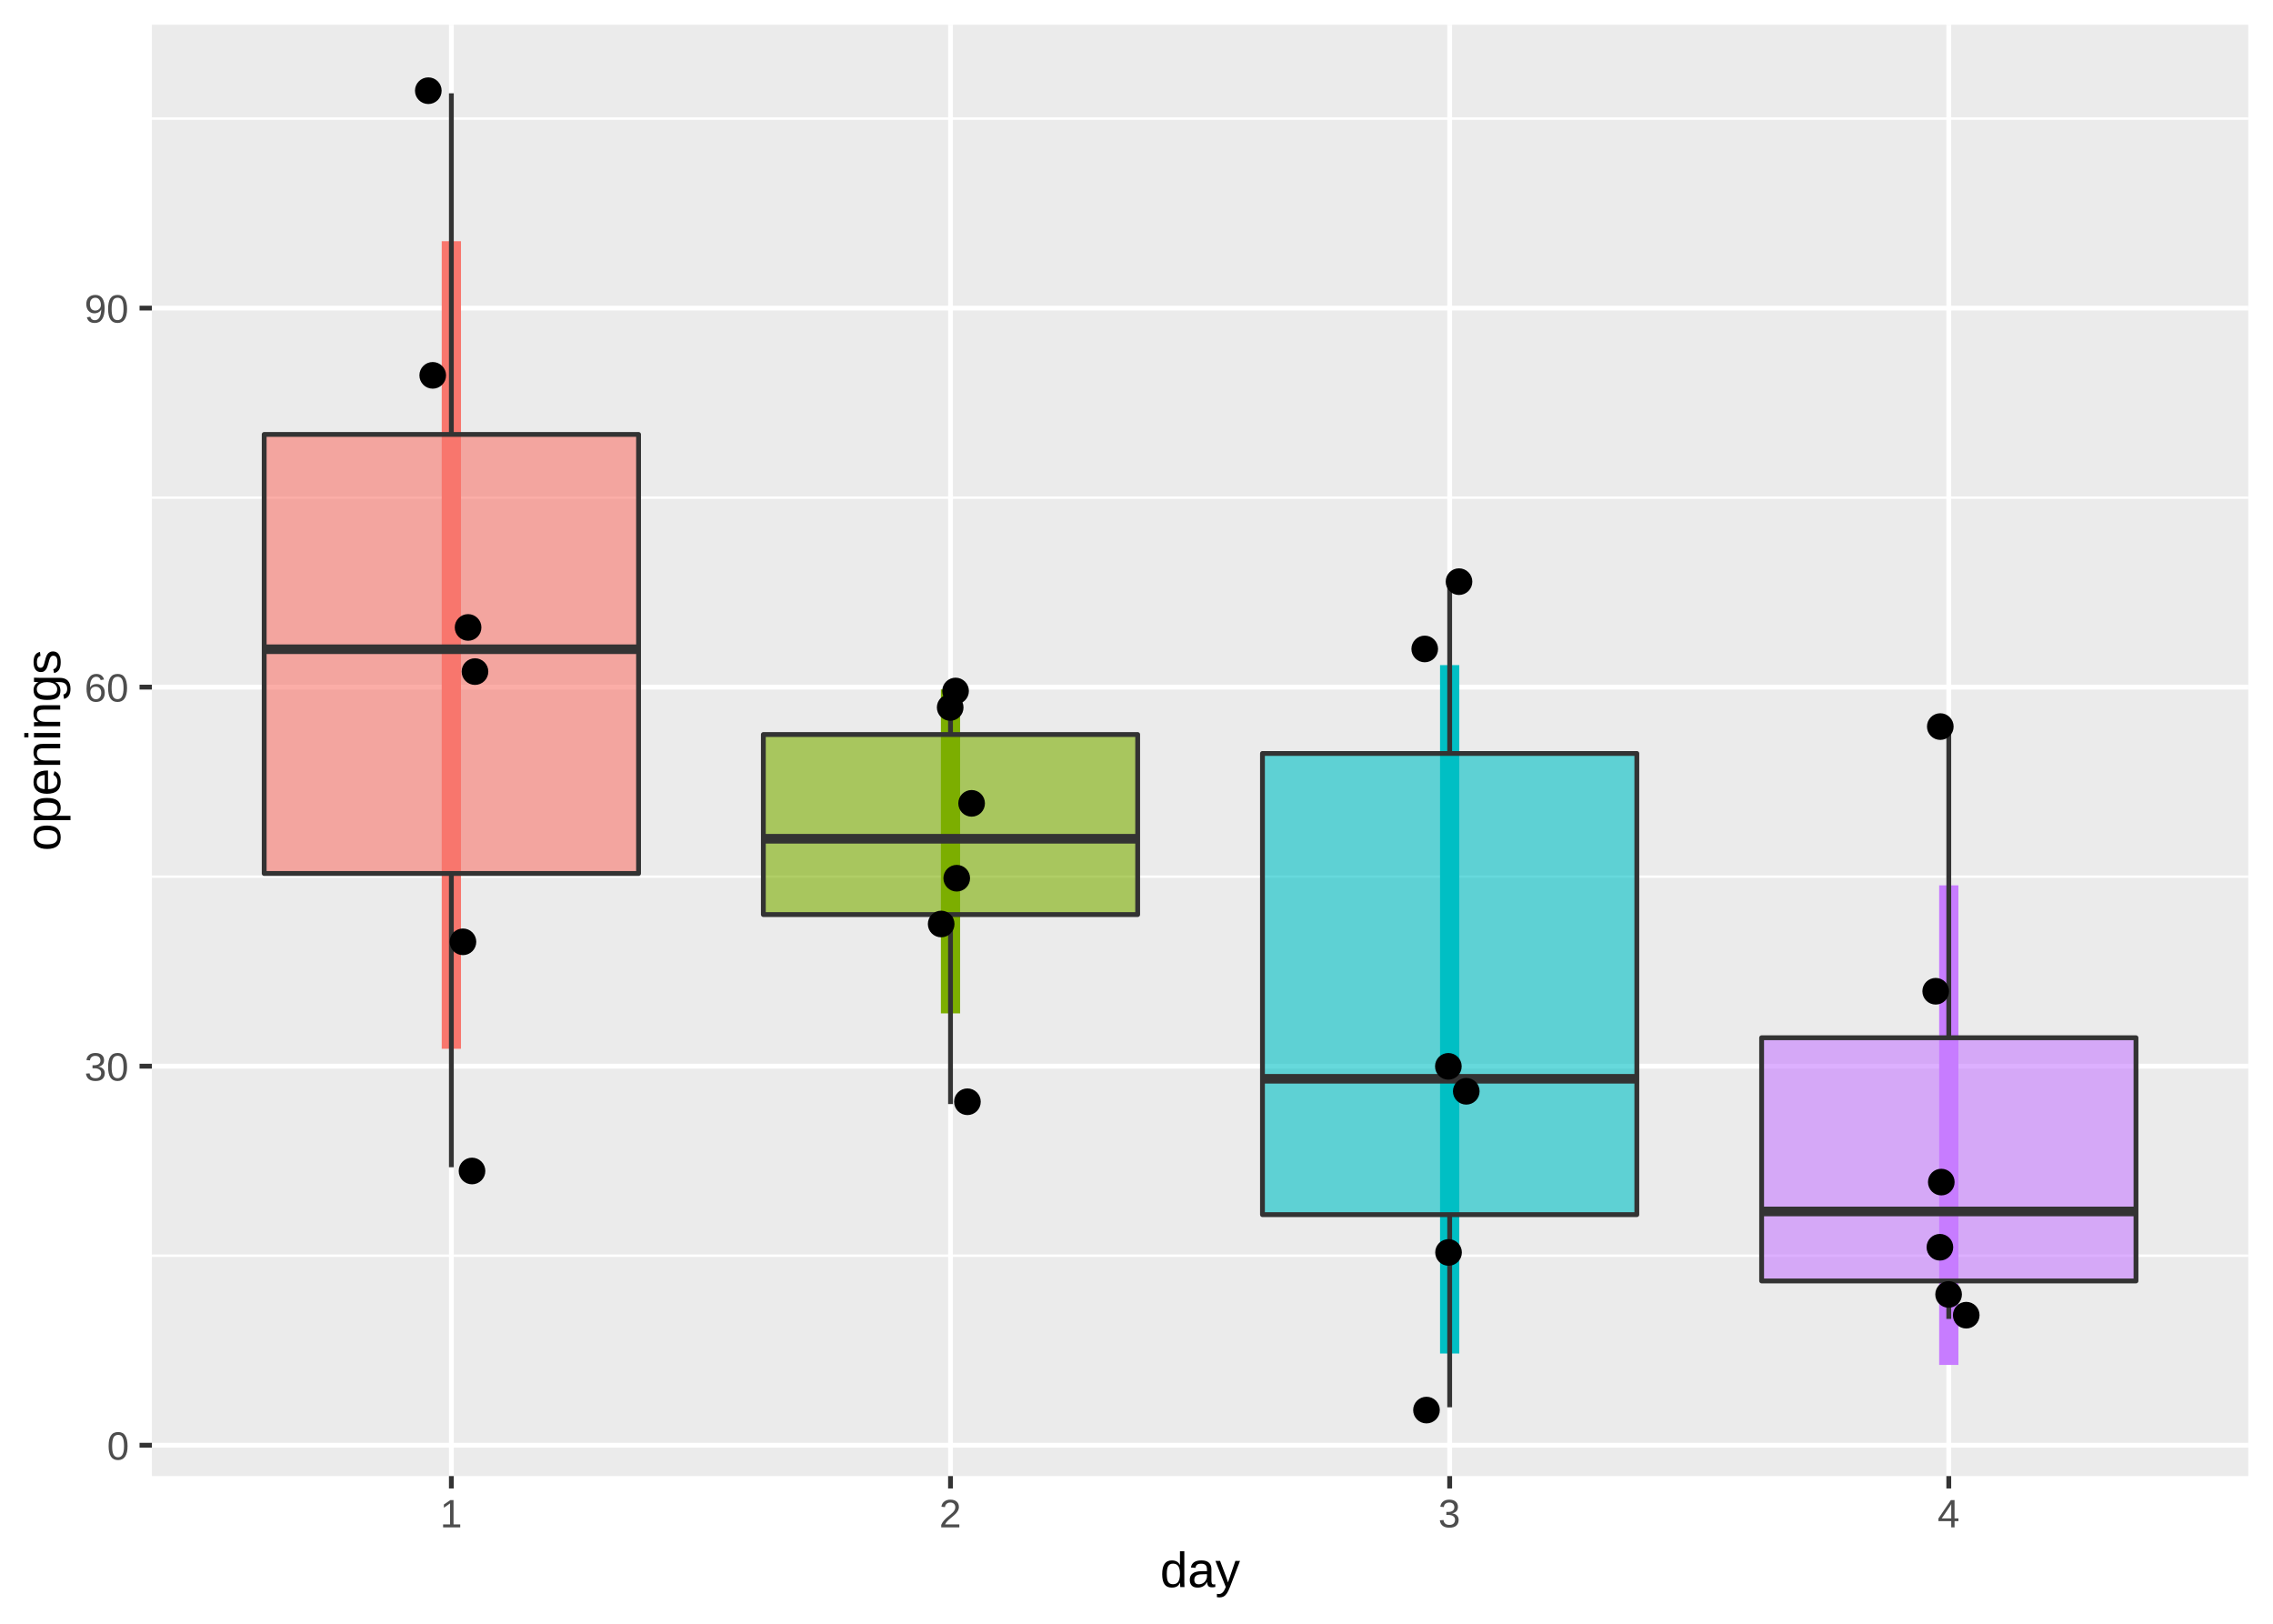
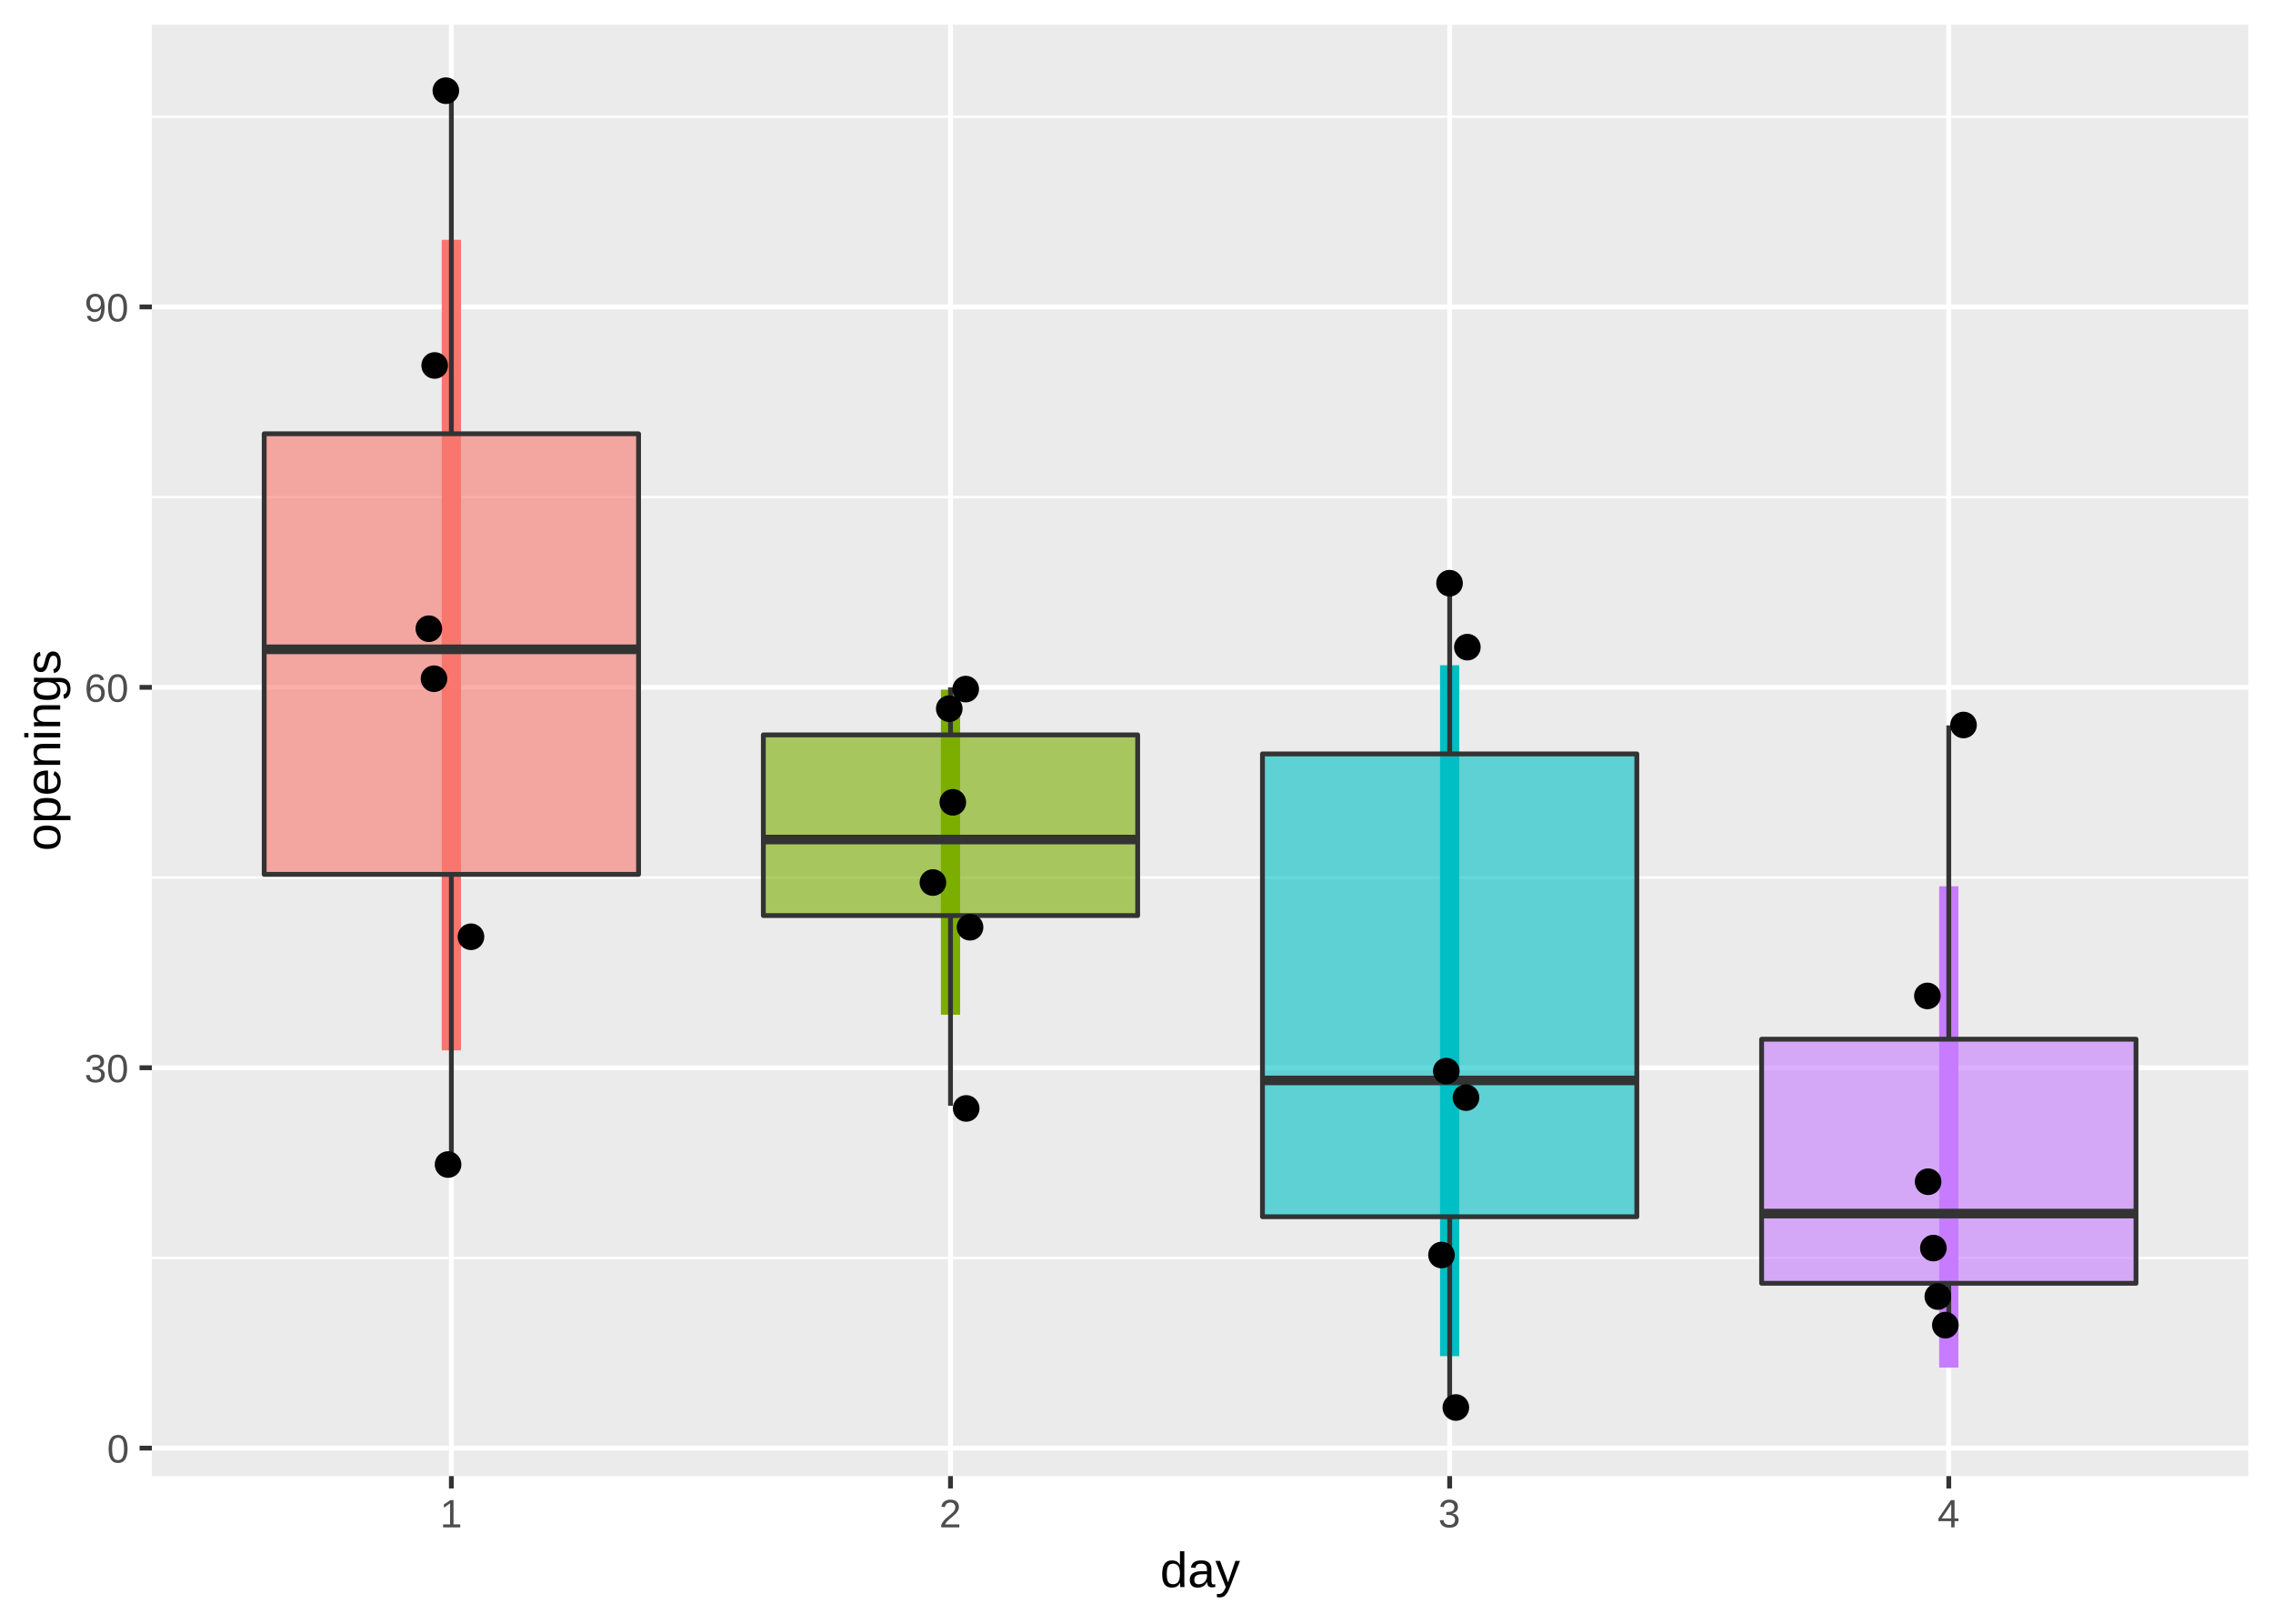
<svg xmlns="http://www.w3.org/2000/svg" viewBox="0 0 504.00 360.00">
  <defs>
    <style type="text/css">
    line, polyline, path, rect, circle {
      fill: none;
      stroke: #000000;
      stroke-linecap: round;
      stroke-linejoin: round;
      stroke-miterlimit: 10.00;
    }
  </style>
  </defs>
  <rect width="100%" height="100%" style="stroke: none; fill: #FFFFFF;" />
  <rect x="0.00" y="0.00" width="504.00" height="360.00" style="stroke-width: 1.07; stroke: #FFFFFF; fill: #FFFFFF;" />
  <defs>
    <clipPath id="cpMzMuNjc2NHw0OTguNTIxfDMyNy4yNTd8NS40Nzk0NQ==">
      <rect x="33.68" y="5.48" width="464.84" height="321.78" />
    </clipPath>
  </defs>
  <rect x="33.68" y="5.48" width="464.84" height="321.78" style="stroke-width: 1.07; stroke: none; fill: #EBEBEB;" clip-path="url(#cpMzMuNjc2NHw0OTguNTIxfDMyNy4yNTd8NS40Nzk0NQ==)" />
-   <polyline points="33.68,278.40 498.52,278.40 " style="stroke-width: 0.53; stroke: #FFFFFF; stroke-linecap: butt;" clip-path="url(#cpMzMuNjc2NHw0OTguNTIxfDMyNy4yNTd8NS40Nzk0NQ==)" />
-   <polyline points="33.68,194.36 498.52,194.36 " style="stroke-width: 0.53; stroke: #FFFFFF; stroke-linecap: butt;" clip-path="url(#cpMzMuNjc2NHw0OTguNTIxfDMyNy4yNTd8NS40Nzk0NQ==)" />
-   <polyline points="33.68,110.33 498.52,110.33 " style="stroke-width: 0.53; stroke: #FFFFFF; stroke-linecap: butt;" clip-path="url(#cpMzMuNjc2NHw0OTguNTIxfDMyNy4yNTd8NS40Nzk0NQ==)" />
-   <polyline points="33.68,26.29 498.52,26.29 " style="stroke-width: 0.53; stroke: #FFFFFF; stroke-linecap: butt;" clip-path="url(#cpMzMuNjc2NHw0OTguNTIxfDMyNy4yNTd8NS40Nzk0NQ==)" />
-   <polyline points="33.68,320.42 498.52,320.42 " style="stroke-width: 1.07; stroke: #FFFFFF; stroke-linecap: butt;" clip-path="url(#cpMzMuNjc2NHw0OTguNTIxfDMyNy4yNTd8NS40Nzk0NQ==)" />
-   <polyline points="33.68,236.38 498.52,236.38 " style="stroke-width: 1.07; stroke: #FFFFFF; stroke-linecap: butt;" clip-path="url(#cpMzMuNjc2NHw0OTguNTIxfDMyNy4yNTd8NS40Nzk0NQ==)" />
-   <polyline points="33.68,152.34 498.52,152.34 " style="stroke-width: 1.07; stroke: #FFFFFF; stroke-linecap: butt;" clip-path="url(#cpMzMuNjc2NHw0OTguNTIxfDMyNy4yNTd8NS40Nzk0NQ==)" />
-   <polyline points="33.68,68.31 498.52,68.31 " style="stroke-width: 1.07; stroke: #FFFFFF; stroke-linecap: butt;" clip-path="url(#cpMzMuNjc2NHw0OTguNTIxfDMyNy4yNTd8NS40Nzk0NQ==)" />
+   <polyline points="33.68,278.90 498.52,278.90 " style="stroke-width: 0.53; stroke: #FFFFFF; stroke-linecap: butt;" clip-path="url(#cpMzMuNjc2NHw0OTguNTIxfDMyNy4yNTd8NS40Nzk0NQ==)" />
+   <polyline points="33.68,194.56 498.52,194.56 " style="stroke-width: 0.53; stroke: #FFFFFF; stroke-linecap: butt;" clip-path="url(#cpMzMuNjc2NHw0OTguNTIxfDMyNy4yNTd8NS40Nzk0NQ==)" />
+   <polyline points="33.68,110.22 498.52,110.22 " style="stroke-width: 0.53; stroke: #FFFFFF; stroke-linecap: butt;" clip-path="url(#cpMzMuNjc2NHw0OTguNTIxfDMyNy4yNTd8NS40Nzk0NQ==)" />
+   <polyline points="33.68,25.88 498.52,25.88 " style="stroke-width: 0.53; stroke: #FFFFFF; stroke-linecap: butt;" clip-path="url(#cpMzMuNjc2NHw0OTguNTIxfDMyNy4yNTd8NS40Nzk0NQ==)" />
+   <polyline points="33.68,321.06 498.52,321.06 " style="stroke-width: 1.07; stroke: #FFFFFF; stroke-linecap: butt;" clip-path="url(#cpMzMuNjc2NHw0OTguNTIxfDMyNy4yNTd8NS40Nzk0NQ==)" />
+   <polyline points="33.68,236.73 498.52,236.73 " style="stroke-width: 1.07; stroke: #FFFFFF; stroke-linecap: butt;" clip-path="url(#cpMzMuNjc2NHw0OTguNTIxfDMyNy4yNTd8NS40Nzk0NQ==)" />
+   <polyline points="33.68,152.39 498.52,152.39 " style="stroke-width: 1.07; stroke: #FFFFFF; stroke-linecap: butt;" clip-path="url(#cpMzMuNjc2NHw0OTguNTIxfDMyNy4yNTd8NS40Nzk0NQ==)" />
+   <polyline points="33.68,68.05 498.52,68.05 " style="stroke-width: 1.07; stroke: #FFFFFF; stroke-linecap: butt;" clip-path="url(#cpMzMuNjc2NHw0OTguNTIxfDMyNy4yNTd8NS40Nzk0NQ==)" />
  <polyline points="100.08,327.26 100.08,5.48 " style="stroke-width: 1.07; stroke: #FFFFFF; stroke-linecap: butt;" clip-path="url(#cpMzMuNjc2NHw0OTguNTIxfDMyNy4yNTd8NS40Nzk0NQ==)" />
  <polyline points="210.76,327.26 210.76,5.48 " style="stroke-width: 1.07; stroke: #FFFFFF; stroke-linecap: butt;" clip-path="url(#cpMzMuNjc2NHw0OTguNTIxfDMyNy4yNTd8NS40Nzk0NQ==)" />
  <polyline points="321.44,327.26 321.44,5.48 " style="stroke-width: 1.07; stroke: #FFFFFF; stroke-linecap: butt;" clip-path="url(#cpMzMuNjc2NHw0OTguNTIxfDMyNy4yNTd8NS40Nzk0NQ==)" />
  <polyline points="432.11,327.26 432.11,5.48 " style="stroke-width: 1.07; stroke: #FFFFFF; stroke-linecap: butt;" clip-path="url(#cpMzMuNjc2NHw0OTguNTIxfDMyNy4yNTd8NS40Nzk0NQ==)" />
-   <line x1="100.08" y1="232.53" x2="100.08" y2="53.48" style="stroke-width: 4.27; stroke: #F8766D; stroke-linecap: butt;" clip-path="url(#cpMzMuNjc2NHw0OTguNTIxfDMyNy4yNTd8NS40Nzk0NQ==)" />
-   <line x1="210.76" y1="224.67" x2="210.76" y2="152.85" style="stroke-width: 4.27; stroke: #7CAE00; stroke-linecap: butt;" clip-path="url(#cpMzMuNjc2NHw0OTguNTIxfDMyNy4yNTd8NS40Nzk0NQ==)" />
-   <line x1="321.44" y1="300.09" x2="321.44" y2="147.46" style="stroke-width: 4.27; stroke: #00BFC4; stroke-linecap: butt;" clip-path="url(#cpMzMuNjc2NHw0OTguNTIxfDMyNy4yNTd8NS40Nzk0NQ==)" />
-   <line x1="432.11" y1="302.62" x2="432.11" y2="196.29" style="stroke-width: 4.27; stroke: #C77CFF; stroke-linecap: butt;" clip-path="url(#cpMzMuNjc2NHw0OTguNTIxfDMyNy4yNTd8NS40Nzk0NQ==)" />
-   <line x1="100.08" y1="96.32" x2="100.08" y2="20.69" style="stroke-width: 1.07; stroke: #333333; stroke-linecap: butt;" clip-path="url(#cpMzMuNjc2NHw0OTguNTIxfDMyNy4yNTd8NS40Nzk0NQ==)" />
-   <line x1="100.08" y1="193.66" x2="100.08" y2="258.79" style="stroke-width: 1.07; stroke: #333333; stroke-linecap: butt;" clip-path="url(#cpMzMuNjc2NHw0OTguNTIxfDMyNy4yNTd8NS40Nzk0NQ==)" />
-   <polyline points="58.58,96.32 58.58,193.66 141.59,193.66 141.59,96.32 58.58,96.32 " style="stroke-width: 1.07; stroke: #333333; fill: #F8766D; fill-opacity: 0.60;" clip-path="url(#cpMzMuNjc2NHw0OTguNTIxfDMyNy4yNTd8NS40Nzk0NQ==)" />
-   <line x1="58.58" y1="143.94" x2="141.59" y2="143.94" style="stroke-width: 2.13; stroke: #333333; stroke-linecap: butt;" clip-path="url(#cpMzMuNjc2NHw0OTguNTIxfDMyNy4yNTd8NS40Nzk0NQ==)" />
-   <line x1="210.76" y1="162.85" x2="210.76" y2="152.34" style="stroke-width: 1.07; stroke: #333333; stroke-linecap: butt;" clip-path="url(#cpMzMuNjc2NHw0OTguNTIxfDMyNy4yNTd8NS40Nzk0NQ==)" />
-   <line x1="210.76" y1="202.77" x2="210.76" y2="244.78" style="stroke-width: 1.07; stroke: #333333; stroke-linecap: butt;" clip-path="url(#cpMzMuNjc2NHw0OTguNTIxfDMyNy4yNTd8NS40Nzk0NQ==)" />
-   <polyline points="169.26,162.85 169.26,202.77 252.26,202.77 252.26,162.85 169.26,162.85 " style="stroke-width: 1.07; stroke: #333333; fill: #7CAE00; fill-opacity: 0.60;" clip-path="url(#cpMzMuNjc2NHw0OTguNTIxfDMyNy4yNTd8NS40Nzk0NQ==)" />
-   <line x1="169.26" y1="185.96" x2="252.26" y2="185.96" style="stroke-width: 2.13; stroke: #333333; stroke-linecap: butt;" clip-path="url(#cpMzMuNjc2NHw0OTguNTIxfDMyNy4yNTd8NS40Nzk0NQ==)" />
-   <line x1="321.44" y1="167.05" x2="321.44" y2="129.93" style="stroke-width: 1.07; stroke: #333333; stroke-linecap: butt;" clip-path="url(#cpMzMuNjc2NHw0OTguNTIxfDMyNy4yNTd8NS40Nzk0NQ==)" />
-   <line x1="321.44" y1="269.30" x2="321.44" y2="312.01" style="stroke-width: 1.07; stroke: #333333; stroke-linecap: butt;" clip-path="url(#cpMzMuNjc2NHw0OTguNTIxfDMyNy4yNTd8NS40Nzk0NQ==)" />
-   <polyline points="279.93,167.05 279.93,269.30 362.94,269.30 362.94,167.05 279.93,167.05 " style="stroke-width: 1.07; stroke: #333333; fill: #00BFC4; fill-opacity: 0.60;" clip-path="url(#cpMzMuNjc2NHw0OTguNTIxfDMyNy4yNTd8NS40Nzk0NQ==)" />
-   <line x1="279.93" y1="239.18" x2="362.94" y2="239.18" style="stroke-width: 2.13; stroke: #333333; stroke-linecap: butt;" clip-path="url(#cpMzMuNjc2NHw0OTguNTIxfDMyNy4yNTd8NS40Nzk0NQ==)" />
-   <line x1="432.11" y1="230.08" x2="432.11" y2="160.75" style="stroke-width: 1.07; stroke: #333333; stroke-linecap: butt;" clip-path="url(#cpMzMuNjc2NHw0OTguNTIxfDMyNy4yNTd8NS40Nzk0NQ==)" />
-   <line x1="432.11" y1="284.00" x2="432.11" y2="292.41" style="stroke-width: 1.07; stroke: #333333; stroke-linecap: butt;" clip-path="url(#cpMzMuNjc2NHw0OTguNTIxfDMyNy4yNTd8NS40Nzk0NQ==)" />
-   <polyline points="390.61,230.08 390.61,284.00 473.62,284.00 473.62,230.08 390.61,230.08 " style="stroke-width: 1.07; stroke: #333333; fill: #C77CFF; fill-opacity: 0.60;" clip-path="url(#cpMzMuNjc2NHw0OTguNTIxfDMyNy4yNTd8NS40Nzk0NQ==)" />
-   <line x1="390.61" y1="268.59" x2="473.62" y2="268.59" style="stroke-width: 2.13; stroke: #333333; stroke-linecap: butt;" clip-path="url(#cpMzMuNjc2NHw0OTguNTIxfDMyNy4yNTd8NS40Nzk0NQ==)" />
-   <circle cx="95.95" cy="83.22" r="1.95pt" style="stroke-width: 0.71; fill: #000000;" clip-path="url(#cpMzMuNjc2NHw0OTguNTIxfDMyNy4yNTd8NS40Nzk0NQ==)" />
-   <circle cx="94.97" cy="20.11" r="1.95pt" style="stroke-width: 0.71; fill: #000000;" clip-path="url(#cpMzMuNjc2NHw0OTguNTIxfDMyNy4yNTd8NS40Nzk0NQ==)" />
-   <circle cx="105.32" cy="148.90" r="1.95pt" style="stroke-width: 0.71; fill: #000000;" clip-path="url(#cpMzMuNjc2NHw0OTguNTIxfDMyNy4yNTd8NS40Nzk0NQ==)" />
-   <circle cx="104.66" cy="259.62" r="1.95pt" style="stroke-width: 0.71; fill: #000000;" clip-path="url(#cpMzMuNjc2NHw0OTguNTIxfDMyNy4yNTd8NS40Nzk0NQ==)" />
-   <circle cx="102.65" cy="208.81" r="1.95pt" style="stroke-width: 0.71; fill: #000000;" clip-path="url(#cpMzMuNjc2NHw0OTguNTIxfDMyNy4yNTd8NS40Nzk0NQ==)" />
-   <circle cx="103.79" cy="139.11" r="1.95pt" style="stroke-width: 0.71; fill: #000000;" clip-path="url(#cpMzMuNjc2NHw0OTguNTIxfDMyNy4yNTd8NS40Nzk0NQ==)" />
-   <circle cx="210.69" cy="156.85" r="1.95pt" style="stroke-width: 0.71; fill: #000000;" clip-path="url(#cpMzMuNjc2NHw0OTguNTIxfDMyNy4yNTd8NS40Nzk0NQ==)" />
-   <circle cx="215.44" cy="178.11" r="1.95pt" style="stroke-width: 0.71; fill: #000000;" clip-path="url(#cpMzMuNjc2NHw0OTguNTIxfDMyNy4yNTd8NS40Nzk0NQ==)" />
-   <circle cx="211.88" cy="153.20" r="1.95pt" style="stroke-width: 0.71; fill: #000000;" clip-path="url(#cpMzMuNjc2NHw0OTguNTIxfDMyNy4yNTd8NS40Nzk0NQ==)" />
-   <circle cx="208.69" cy="204.86" r="1.95pt" style="stroke-width: 0.71; fill: #000000;" clip-path="url(#cpMzMuNjc2NHw0OTguNTIxfDMyNy4yNTd8NS40Nzk0NQ==)" />
-   <circle cx="212.14" cy="194.71" r="1.95pt" style="stroke-width: 0.71; fill: #000000;" clip-path="url(#cpMzMuNjc2NHw0OTguNTIxfDMyNy4yNTd8NS40Nzk0NQ==)" />
-   <circle cx="214.51" cy="244.27" r="1.95pt" style="stroke-width: 0.71; fill: #000000;" clip-path="url(#cpMzMuNjc2NHw0OTguNTIxfDMyNy4yNTd8NS40Nzk0NQ==)" />
-   <circle cx="321.19" cy="277.68" r="1.95pt" style="stroke-width: 0.71; fill: #000000;" clip-path="url(#cpMzMuNjc2NHw0OTguNTIxfDMyNy4yNTd8NS40Nzk0NQ==)" />
-   <circle cx="321.15" cy="236.42" r="1.95pt" style="stroke-width: 0.71; fill: #000000;" clip-path="url(#cpMzMuNjc2NHw0OTguNTIxfDMyNy4yNTd8NS40Nzk0NQ==)" />
-   <circle cx="323.51" cy="128.96" r="1.95pt" style="stroke-width: 0.71; fill: #000000;" clip-path="url(#cpMzMuNjc2NHw0OTguNTIxfDMyNy4yNTd8NS40Nzk0NQ==)" />
-   <circle cx="315.91" cy="143.88" r="1.95pt" style="stroke-width: 0.71; fill: #000000;" clip-path="url(#cpMzMuNjc2NHw0OTguNTIxfDMyNy4yNTd8NS40Nzk0NQ==)" />
-   <circle cx="325.12" cy="241.95" r="1.95pt" style="stroke-width: 0.71; fill: #000000;" clip-path="url(#cpMzMuNjc2NHw0OTguNTIxfDMyNy4yNTd8NS40Nzk0NQ==)" />
-   <circle cx="316.30" cy="312.63" r="1.95pt" style="stroke-width: 0.71; fill: #000000;" clip-path="url(#cpMzMuNjc2NHw0OTguNTIxfDMyNy4yNTd8NS40Nzk0NQ==)" />
-   <circle cx="430.23" cy="161.09" r="1.95pt" style="stroke-width: 0.71; fill: #000000;" clip-path="url(#cpMzMuNjc2NHw0OTguNTIxfDMyNy4yNTd8NS40Nzk0NQ==)" />
-   <circle cx="432.07" cy="286.99" r="1.95pt" style="stroke-width: 0.71; fill: #000000;" clip-path="url(#cpMzMuNjc2NHw0OTguNTIxfDMyNy4yNTd8NS40Nzk0NQ==)" />
-   <circle cx="429.21" cy="219.77" r="1.95pt" style="stroke-width: 0.71; fill: #000000;" clip-path="url(#cpMzMuNjc2NHw0OTguNTIxfDMyNy4yNTd8NS40Nzk0NQ==)" />
-   <circle cx="430.45" cy="262.08" r="1.95pt" style="stroke-width: 0.71; fill: #000000;" clip-path="url(#cpMzMuNjc2NHw0OTguNTIxfDMyNy4yNTd8NS40Nzk0NQ==)" />
-   <circle cx="435.98" cy="291.59" r="1.95pt" style="stroke-width: 0.71; fill: #000000;" clip-path="url(#cpMzMuNjc2NHw0OTguNTIxfDMyNy4yNTd8NS40Nzk0NQ==)" />
-   <circle cx="430.14" cy="276.53" r="1.95pt" style="stroke-width: 0.71; fill: #000000;" clip-path="url(#cpMzMuNjc2NHw0OTguNTIxfDMyNy4yNTd8NS40Nzk0NQ==)" />
+   <line x1="100.08" y1="232.87" x2="100.08" y2="53.17" style="stroke-width: 4.27; stroke: #F8766D; stroke-linecap: butt;" clip-path="url(#cpMzMuNjc2NHw0OTguNTIxfDMyNy4yNTd8NS40Nzk0NQ==)" />
+   <line x1="210.76" y1="224.97" x2="210.76" y2="152.90" style="stroke-width: 4.27; stroke: #7CAE00; stroke-linecap: butt;" clip-path="url(#cpMzMuNjc2NHw0OTguNTIxfDMyNy4yNTd8NS40Nzk0NQ==)" />
+   <line x1="321.44" y1="300.66" x2="321.44" y2="147.49" style="stroke-width: 4.27; stroke: #00BFC4; stroke-linecap: butt;" clip-path="url(#cpMzMuNjc2NHw0OTguNTIxfDMyNy4yNTd8NS40Nzk0NQ==)" />
+   <line x1="432.11" y1="303.20" x2="432.11" y2="196.49" style="stroke-width: 4.27; stroke: #C77CFF; stroke-linecap: butt;" clip-path="url(#cpMzMuNjc2NHw0OTguNTIxfDMyNy4yNTd8NS40Nzk0NQ==)" />
+   <line x1="100.08" y1="96.17" x2="100.08" y2="20.26" style="stroke-width: 1.07; stroke: #333333; stroke-linecap: butt;" clip-path="url(#cpMzMuNjc2NHw0OTguNTIxfDMyNy4yNTd8NS40Nzk0NQ==)" />
+   <line x1="100.08" y1="193.86" x2="100.08" y2="259.22" style="stroke-width: 1.07; stroke: #333333; stroke-linecap: butt;" clip-path="url(#cpMzMuNjc2NHw0OTguNTIxfDMyNy4yNTd8NS40Nzk0NQ==)" />
+   <polyline points="58.58,96.17 58.58,193.86 141.59,193.86 141.59,96.17 58.58,96.17 " style="stroke-width: 1.07; stroke: #333333; fill: #F8766D; fill-opacity: 0.60;" clip-path="url(#cpMzMuNjc2NHw0OTguNTIxfDMyNy4yNTd8NS40Nzk0NQ==)" />
+   <line x1="58.58" y1="143.96" x2="141.59" y2="143.96" style="stroke-width: 2.13; stroke: #333333; stroke-linecap: butt;" clip-path="url(#cpMzMuNjc2NHw0OTguNTIxfDMyNy4yNTd8NS40Nzk0NQ==)" />
+   <line x1="210.76" y1="162.93" x2="210.76" y2="152.39" style="stroke-width: 1.07; stroke: #333333; stroke-linecap: butt;" clip-path="url(#cpMzMuNjc2NHw0OTguNTIxfDMyNy4yNTd8NS40Nzk0NQ==)" />
+   <line x1="210.76" y1="202.99" x2="210.76" y2="245.16" style="stroke-width: 1.07; stroke: #333333; stroke-linecap: butt;" clip-path="url(#cpMzMuNjc2NHw0OTguNTIxfDMyNy4yNTd8NS40Nzk0NQ==)" />
+   <polyline points="169.26,162.93 169.26,202.99 252.26,202.99 252.26,162.93 169.26,162.93 " style="stroke-width: 1.07; stroke: #333333; fill: #7CAE00; fill-opacity: 0.60;" clip-path="url(#cpMzMuNjc2NHw0OTguNTIxfDMyNy4yNTd8NS40Nzk0NQ==)" />
+   <line x1="169.26" y1="186.13" x2="252.26" y2="186.13" style="stroke-width: 2.13; stroke: #333333; stroke-linecap: butt;" clip-path="url(#cpMzMuNjc2NHw0OTguNTIxfDMyNy4yNTd8NS40Nzk0NQ==)" />
+   <line x1="321.44" y1="167.15" x2="321.44" y2="129.90" style="stroke-width: 1.07; stroke: #333333; stroke-linecap: butt;" clip-path="url(#cpMzMuNjc2NHw0OTguNTIxfDMyNy4yNTd8NS40Nzk0NQ==)" />
+   <line x1="321.44" y1="269.76" x2="321.44" y2="312.63" style="stroke-width: 1.07; stroke: #333333; stroke-linecap: butt;" clip-path="url(#cpMzMuNjc2NHw0OTguNTIxfDMyNy4yNTd8NS40Nzk0NQ==)" />
+   <polyline points="279.93,167.15 279.93,269.76 362.94,269.76 362.94,167.15 279.93,167.15 " style="stroke-width: 1.07; stroke: #333333; fill: #00BFC4; fill-opacity: 0.60;" clip-path="url(#cpMzMuNjc2NHw0OTguNTIxfDMyNy4yNTd8NS40Nzk0NQ==)" />
+   <line x1="279.93" y1="239.54" x2="362.94" y2="239.54" style="stroke-width: 2.13; stroke: #333333; stroke-linecap: butt;" clip-path="url(#cpMzMuNjc2NHw0OTguNTIxfDMyNy4yNTd8NS40Nzk0NQ==)" />
+   <line x1="432.11" y1="230.40" x2="432.11" y2="160.82" style="stroke-width: 1.07; stroke: #333333; stroke-linecap: butt;" clip-path="url(#cpMzMuNjc2NHw0OTguNTIxfDMyNy4yNTd8NS40Nzk0NQ==)" />
+   <line x1="432.11" y1="284.52" x2="432.11" y2="292.95" style="stroke-width: 1.07; stroke: #333333; stroke-linecap: butt;" clip-path="url(#cpMzMuNjc2NHw0OTguNTIxfDMyNy4yNTd8NS40Nzk0NQ==)" />
+   <polyline points="390.61,230.40 390.61,284.52 473.62,284.52 473.62,230.40 390.61,230.40 " style="stroke-width: 1.07; stroke: #333333; fill: #C77CFF; fill-opacity: 0.60;" clip-path="url(#cpMzMuNjc2NHw0OTguNTIxfDMyNy4yNTd8NS40Nzk0NQ==)" />
+   <line x1="390.61" y1="269.06" x2="473.62" y2="269.06" style="stroke-width: 2.13; stroke: #333333; stroke-linecap: butt;" clip-path="url(#cpMzMuNjc2NHw0OTguNTIxfDMyNy4yNTd8NS40Nzk0NQ==)" />
+   <circle cx="96.38" cy="81.03" r="1.95pt" style="stroke-width: 0.71; fill: #000000;" clip-path="url(#cpMzMuNjc2NHw0OTguNTIxfDMyNy4yNTd8NS40Nzk0NQ==)" />
+   <circle cx="98.86" cy="20.11" r="1.95pt" style="stroke-width: 0.71; fill: #000000;" clip-path="url(#cpMzMuNjc2NHw0OTguNTIxfDMyNy4yNTd8NS40Nzk0NQ==)" />
+   <circle cx="96.23" cy="150.48" r="1.95pt" style="stroke-width: 0.71; fill: #000000;" clip-path="url(#cpMzMuNjc2NHw0OTguNTIxfDMyNy4yNTd8NS40Nzk0NQ==)" />
+   <circle cx="99.35" cy="258.19" r="1.95pt" style="stroke-width: 0.71; fill: #000000;" clip-path="url(#cpMzMuNjc2NHw0OTguNTIxfDMyNy4yNTd8NS40Nzk0NQ==)" />
+   <circle cx="104.43" cy="207.69" r="1.95pt" style="stroke-width: 0.71; fill: #000000;" clip-path="url(#cpMzMuNjc2NHw0OTguNTIxfDMyNy4yNTd8NS40Nzk0NQ==)" />
+   <circle cx="95.09" cy="139.39" r="1.95pt" style="stroke-width: 0.71; fill: #000000;" clip-path="url(#cpMzMuNjc2NHw0OTguNTIxfDMyNy4yNTd8NS40Nzk0NQ==)" />
+   <circle cx="210.48" cy="157.12" r="1.95pt" style="stroke-width: 0.71; fill: #000000;" clip-path="url(#cpMzMuNjc2NHw0OTguNTIxfDMyNy4yNTd8NS40Nzk0NQ==)" />
+   <circle cx="211.27" cy="177.88" r="1.95pt" style="stroke-width: 0.71; fill: #000000;" clip-path="url(#cpMzMuNjc2NHw0OTguNTIxfDMyNy4yNTd8NS40Nzk0NQ==)" />
+   <circle cx="214.13" cy="152.78" r="1.95pt" style="stroke-width: 0.71; fill: #000000;" clip-path="url(#cpMzMuNjc2NHw0OTguNTIxfDMyNy4yNTd8NS40Nzk0NQ==)" />
+   <circle cx="215.09" cy="205.58" r="1.95pt" style="stroke-width: 0.71; fill: #000000;" clip-path="url(#cpMzMuNjc2NHw0OTguNTIxfDMyNy4yNTd8NS40Nzk0NQ==)" />
+   <circle cx="206.86" cy="195.67" r="1.95pt" style="stroke-width: 0.71; fill: #000000;" clip-path="url(#cpMzMuNjc2NHw0OTguNTIxfDMyNy4yNTd8NS40Nzk0NQ==)" />
+   <circle cx="214.24" cy="245.75" r="1.95pt" style="stroke-width: 0.71; fill: #000000;" clip-path="url(#cpMzMuNjc2NHw0OTguNTIxfDMyNy4yNTd8NS40Nzk0NQ==)" />
+   <circle cx="319.63" cy="278.25" r="1.95pt" style="stroke-width: 0.71; fill: #000000;" clip-path="url(#cpMzMuNjc2NHw0OTguNTIxfDMyNy4yNTd8NS40Nzk0NQ==)" />
+   <circle cx="320.69" cy="237.47" r="1.95pt" style="stroke-width: 0.71; fill: #000000;" clip-path="url(#cpMzMuNjc2NHw0OTguNTIxfDMyNy4yNTd8NS40Nzk0NQ==)" />
+   <circle cx="321.41" cy="129.30" r="1.95pt" style="stroke-width: 0.71; fill: #000000;" clip-path="url(#cpMzMuNjc2NHw0OTguNTIxfDMyNy4yNTd8NS40Nzk0NQ==)" />
+   <circle cx="325.36" cy="143.48" r="1.95pt" style="stroke-width: 0.71; fill: #000000;" clip-path="url(#cpMzMuNjc2NHw0OTguNTIxfDMyNy4yNTd8NS40Nzk0NQ==)" />
+   <circle cx="325.06" cy="243.35" r="1.95pt" style="stroke-width: 0.71; fill: #000000;" clip-path="url(#cpMzMuNjc2NHw0OTguNTIxfDMyNy4yNTd8NS40Nzk0NQ==)" />
+   <circle cx="322.81" cy="312.06" r="1.95pt" style="stroke-width: 0.71; fill: #000000;" clip-path="url(#cpMzMuNjc2NHw0OTguNTIxfDMyNy4yNTd8NS40Nzk0NQ==)" />
+   <circle cx="435.38" cy="160.74" r="1.95pt" style="stroke-width: 0.71; fill: #000000;" clip-path="url(#cpMzMuNjc2NHw0OTguNTIxfDMyNy4yNTd8NS40Nzk0NQ==)" />
+   <circle cx="429.68" cy="287.46" r="1.95pt" style="stroke-width: 0.71; fill: #000000;" clip-path="url(#cpMzMuNjc2NHw0OTguNTIxfDMyNy4yNTd8NS40Nzk0NQ==)" />
+   <circle cx="427.37" cy="220.81" r="1.95pt" style="stroke-width: 0.71; fill: #000000;" clip-path="url(#cpMzMuNjc2NHw0OTguNTIxfDMyNy4yNTd8NS40Nzk0NQ==)" />
+   <circle cx="427.53" cy="262.00" r="1.95pt" style="stroke-width: 0.71; fill: #000000;" clip-path="url(#cpMzMuNjc2NHw0OTguNTIxfDMyNy4yNTd8NS40Nzk0NQ==)" />
+   <circle cx="431.35" cy="293.80" r="1.95pt" style="stroke-width: 0.71; fill: #000000;" clip-path="url(#cpMzMuNjc2NHw0OTguNTIxfDMyNy4yNTd8NS40Nzk0NQ==)" />
+   <circle cx="428.69" cy="276.71" r="1.95pt" style="stroke-width: 0.71; fill: #000000;" clip-path="url(#cpMzMuNjc2NHw0OTguNTIxfDMyNy4yNTd8NS40Nzk0NQ==)" />
  <defs>
    <clipPath id="cpMHw1MDR8MzYwfDA=">
      <rect x="0.00" y="0.00" width="504.00" height="360.00" />
    </clipPath>
  </defs>
  <g clip-path="url(#cpMHw1MDR8MzYwfDA=)">
-     <text x="23.74" y="323.64" style="font-size: 8.80px; fill: #4D4D4D; font-family: Arial;" textLength="5.01px" lengthAdjust="spacingAndGlyphs">0</text>
+     <text x="23.74" y="324.28" style="font-size: 8.80px; fill: #4D4D4D; font-family: Arial;" textLength="5.01px" lengthAdjust="spacingAndGlyphs">0</text>
  </g>
  <g clip-path="url(#cpMHw1MDR8MzYwfDA=)">
-     <text x="18.73" y="239.60" style="font-size: 8.80px; fill: #4D4D4D; font-family: Arial;" textLength="10.01px" lengthAdjust="spacingAndGlyphs">30</text>
+     <text x="18.73" y="239.95" style="font-size: 8.80px; fill: #4D4D4D; font-family: Arial;" textLength="10.01px" lengthAdjust="spacingAndGlyphs">30</text>
  </g>
  <g clip-path="url(#cpMHw1MDR8MzYwfDA=)">
-     <text x="18.73" y="155.56" style="font-size: 8.80px; fill: #4D4D4D; font-family: Arial;" textLength="10.01px" lengthAdjust="spacingAndGlyphs">60</text>
+     <text x="18.73" y="155.61" style="font-size: 8.80px; fill: #4D4D4D; font-family: Arial;" textLength="10.01px" lengthAdjust="spacingAndGlyphs">60</text>
  </g>
  <g clip-path="url(#cpMHw1MDR8MzYwfDA=)">
-     <text x="18.73" y="71.53" style="font-size: 8.80px; fill: #4D4D4D; font-family: Arial;" textLength="10.01px" lengthAdjust="spacingAndGlyphs">90</text>
+     <text x="18.73" y="71.27" style="font-size: 8.80px; fill: #4D4D4D; font-family: Arial;" textLength="10.01px" lengthAdjust="spacingAndGlyphs">90</text>
  </g>
-   <polyline points="30.94,320.42 33.68,320.42 " style="stroke-width: 1.07; stroke: #333333; stroke-linecap: butt;" clip-path="url(#cpMHw1MDR8MzYwfDA=)" />
-   <polyline points="30.94,236.38 33.68,236.38 " style="stroke-width: 1.07; stroke: #333333; stroke-linecap: butt;" clip-path="url(#cpMHw1MDR8MzYwfDA=)" />
-   <polyline points="30.94,152.34 33.68,152.34 " style="stroke-width: 1.07; stroke: #333333; stroke-linecap: butt;" clip-path="url(#cpMHw1MDR8MzYwfDA=)" />
-   <polyline points="30.94,68.31 33.68,68.31 " style="stroke-width: 1.07; stroke: #333333; stroke-linecap: butt;" clip-path="url(#cpMHw1MDR8MzYwfDA=)" />
+   <polyline points="30.94,321.06 33.68,321.06 " style="stroke-width: 1.07; stroke: #333333; stroke-linecap: butt;" clip-path="url(#cpMHw1MDR8MzYwfDA=)" />
+   <polyline points="30.94,236.73 33.68,236.73 " style="stroke-width: 1.07; stroke: #333333; stroke-linecap: butt;" clip-path="url(#cpMHw1MDR8MzYwfDA=)" />
+   <polyline points="30.94,152.39 33.68,152.39 " style="stroke-width: 1.07; stroke: #333333; stroke-linecap: butt;" clip-path="url(#cpMHw1MDR8MzYwfDA=)" />
+   <polyline points="30.94,68.05 33.68,68.05 " style="stroke-width: 1.07; stroke: #333333; stroke-linecap: butt;" clip-path="url(#cpMHw1MDR8MzYwfDA=)" />
  <polyline points="100.08,330.00 100.08,327.26 " style="stroke-width: 1.07; stroke: #333333; stroke-linecap: butt;" clip-path="url(#cpMHw1MDR8MzYwfDA=)" />
  <polyline points="210.76,330.00 210.76,327.26 " style="stroke-width: 1.07; stroke: #333333; stroke-linecap: butt;" clip-path="url(#cpMHw1MDR8MzYwfDA=)" />
  <polyline points="321.44,330.00 321.44,327.26 " style="stroke-width: 1.07; stroke: #333333; stroke-linecap: butt;" clip-path="url(#cpMHw1MDR8MzYwfDA=)" />
  <polyline points="432.11,330.00 432.11,327.26 " style="stroke-width: 1.07; stroke: #333333; stroke-linecap: butt;" clip-path="url(#cpMHw1MDR8MzYwfDA=)" />
  <g clip-path="url(#cpMHw1MDR8MzYwfDA=)">
    <text x="97.58" y="338.63" style="font-size: 8.80px; fill: #4D4D4D; font-family: Arial;" textLength="5.01px" lengthAdjust="spacingAndGlyphs">1</text>
  </g>
  <g clip-path="url(#cpMHw1MDR8MzYwfDA=)">
    <text x="208.26" y="338.63" style="font-size: 8.80px; fill: #4D4D4D; font-family: Arial;" textLength="5.01px" lengthAdjust="spacingAndGlyphs">2</text>
  </g>
  <g clip-path="url(#cpMHw1MDR8MzYwfDA=)">
    <text x="318.93" y="338.63" style="font-size: 8.80px; fill: #4D4D4D; font-family: Arial;" textLength="5.01px" lengthAdjust="spacingAndGlyphs">3</text>
  </g>
  <g clip-path="url(#cpMHw1MDR8MzYwfDA=)">
    <text x="429.61" y="338.63" style="font-size: 8.80px; fill: #4D4D4D; font-family: Arial;" textLength="5.01px" lengthAdjust="spacingAndGlyphs">4</text>
  </g>
  <g clip-path="url(#cpMHw1MDR8MzYwfDA=)">
    <text x="257.23" y="351.88" style="font-size: 11.00px; font-family: Arial;" textLength="17.74px" lengthAdjust="spacingAndGlyphs">day</text>
  </g>
  <g clip-path="url(#cpMHw1MDR8MzYwfDA=)">
    <text transform="translate(13.35,188.69) rotate(-90)" style="font-size: 11.00px; font-family: Arial;" textLength="44.65px" lengthAdjust="spacingAndGlyphs">openings</text>
  </g>
</svg>
